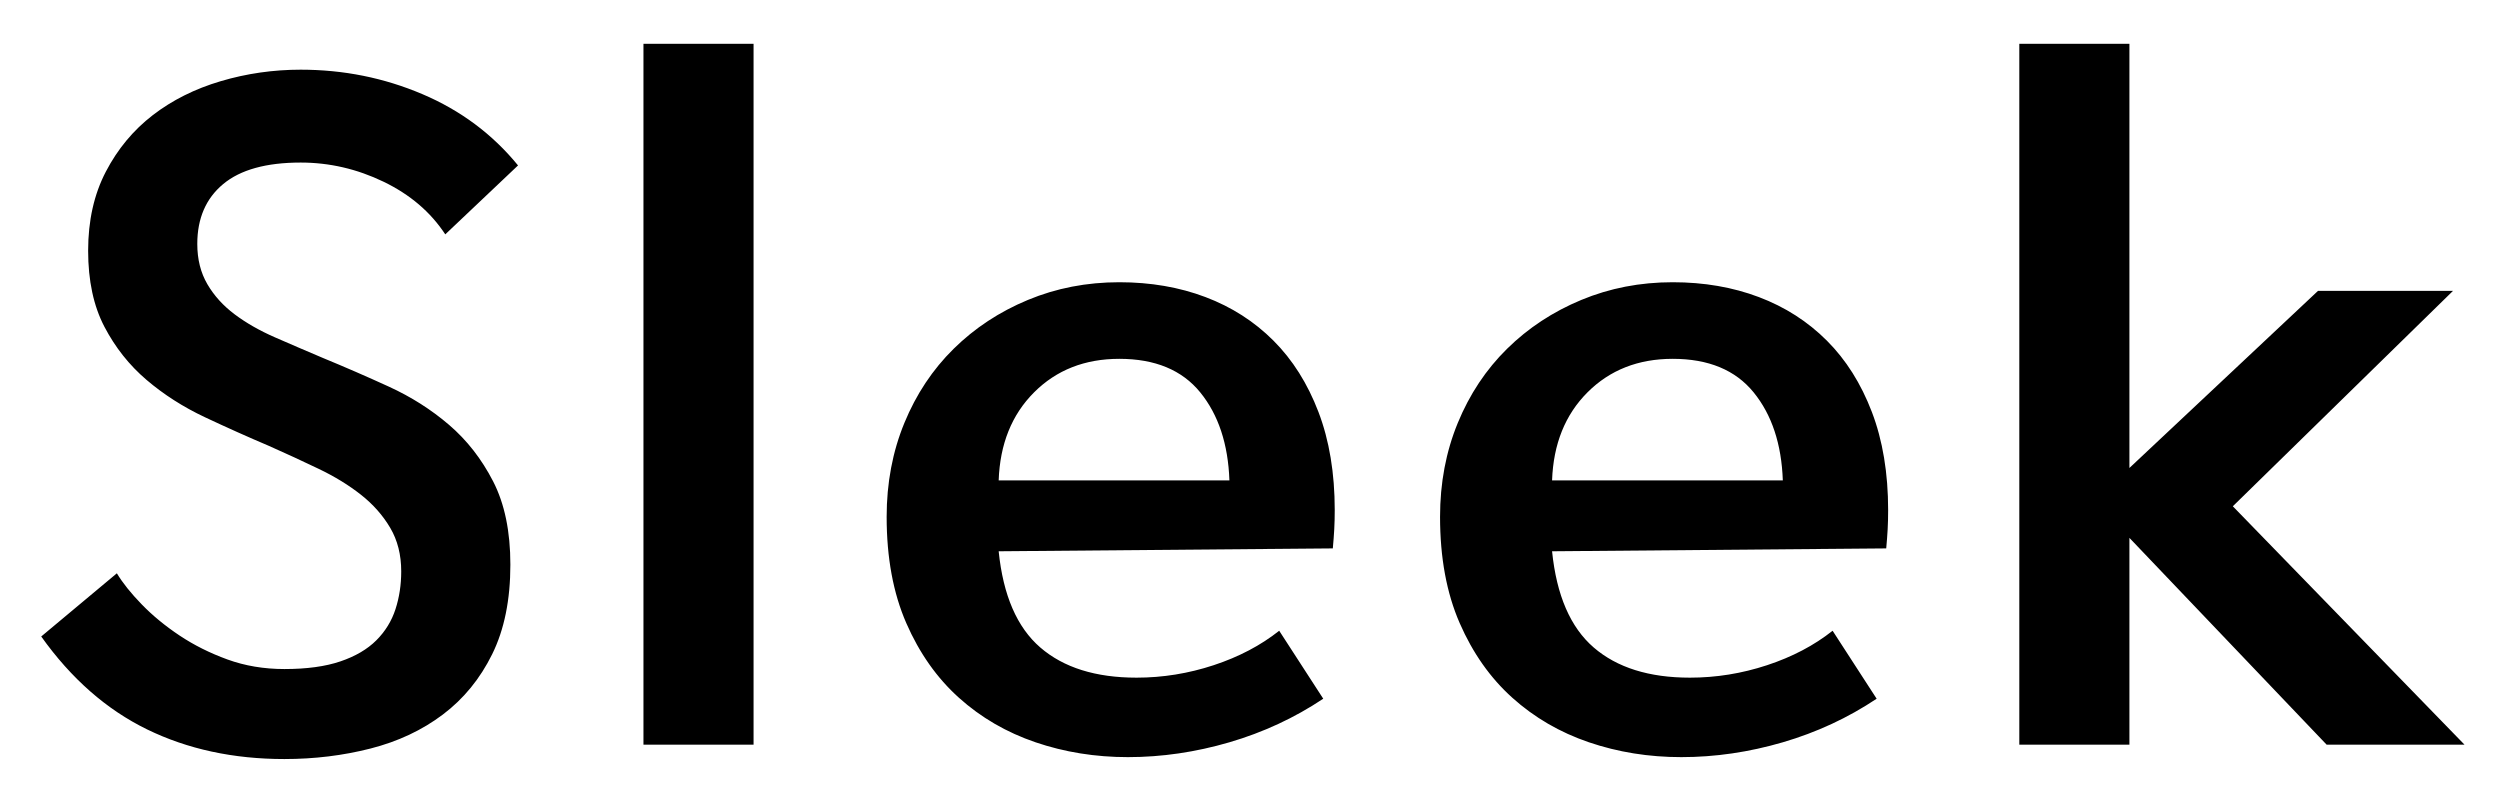
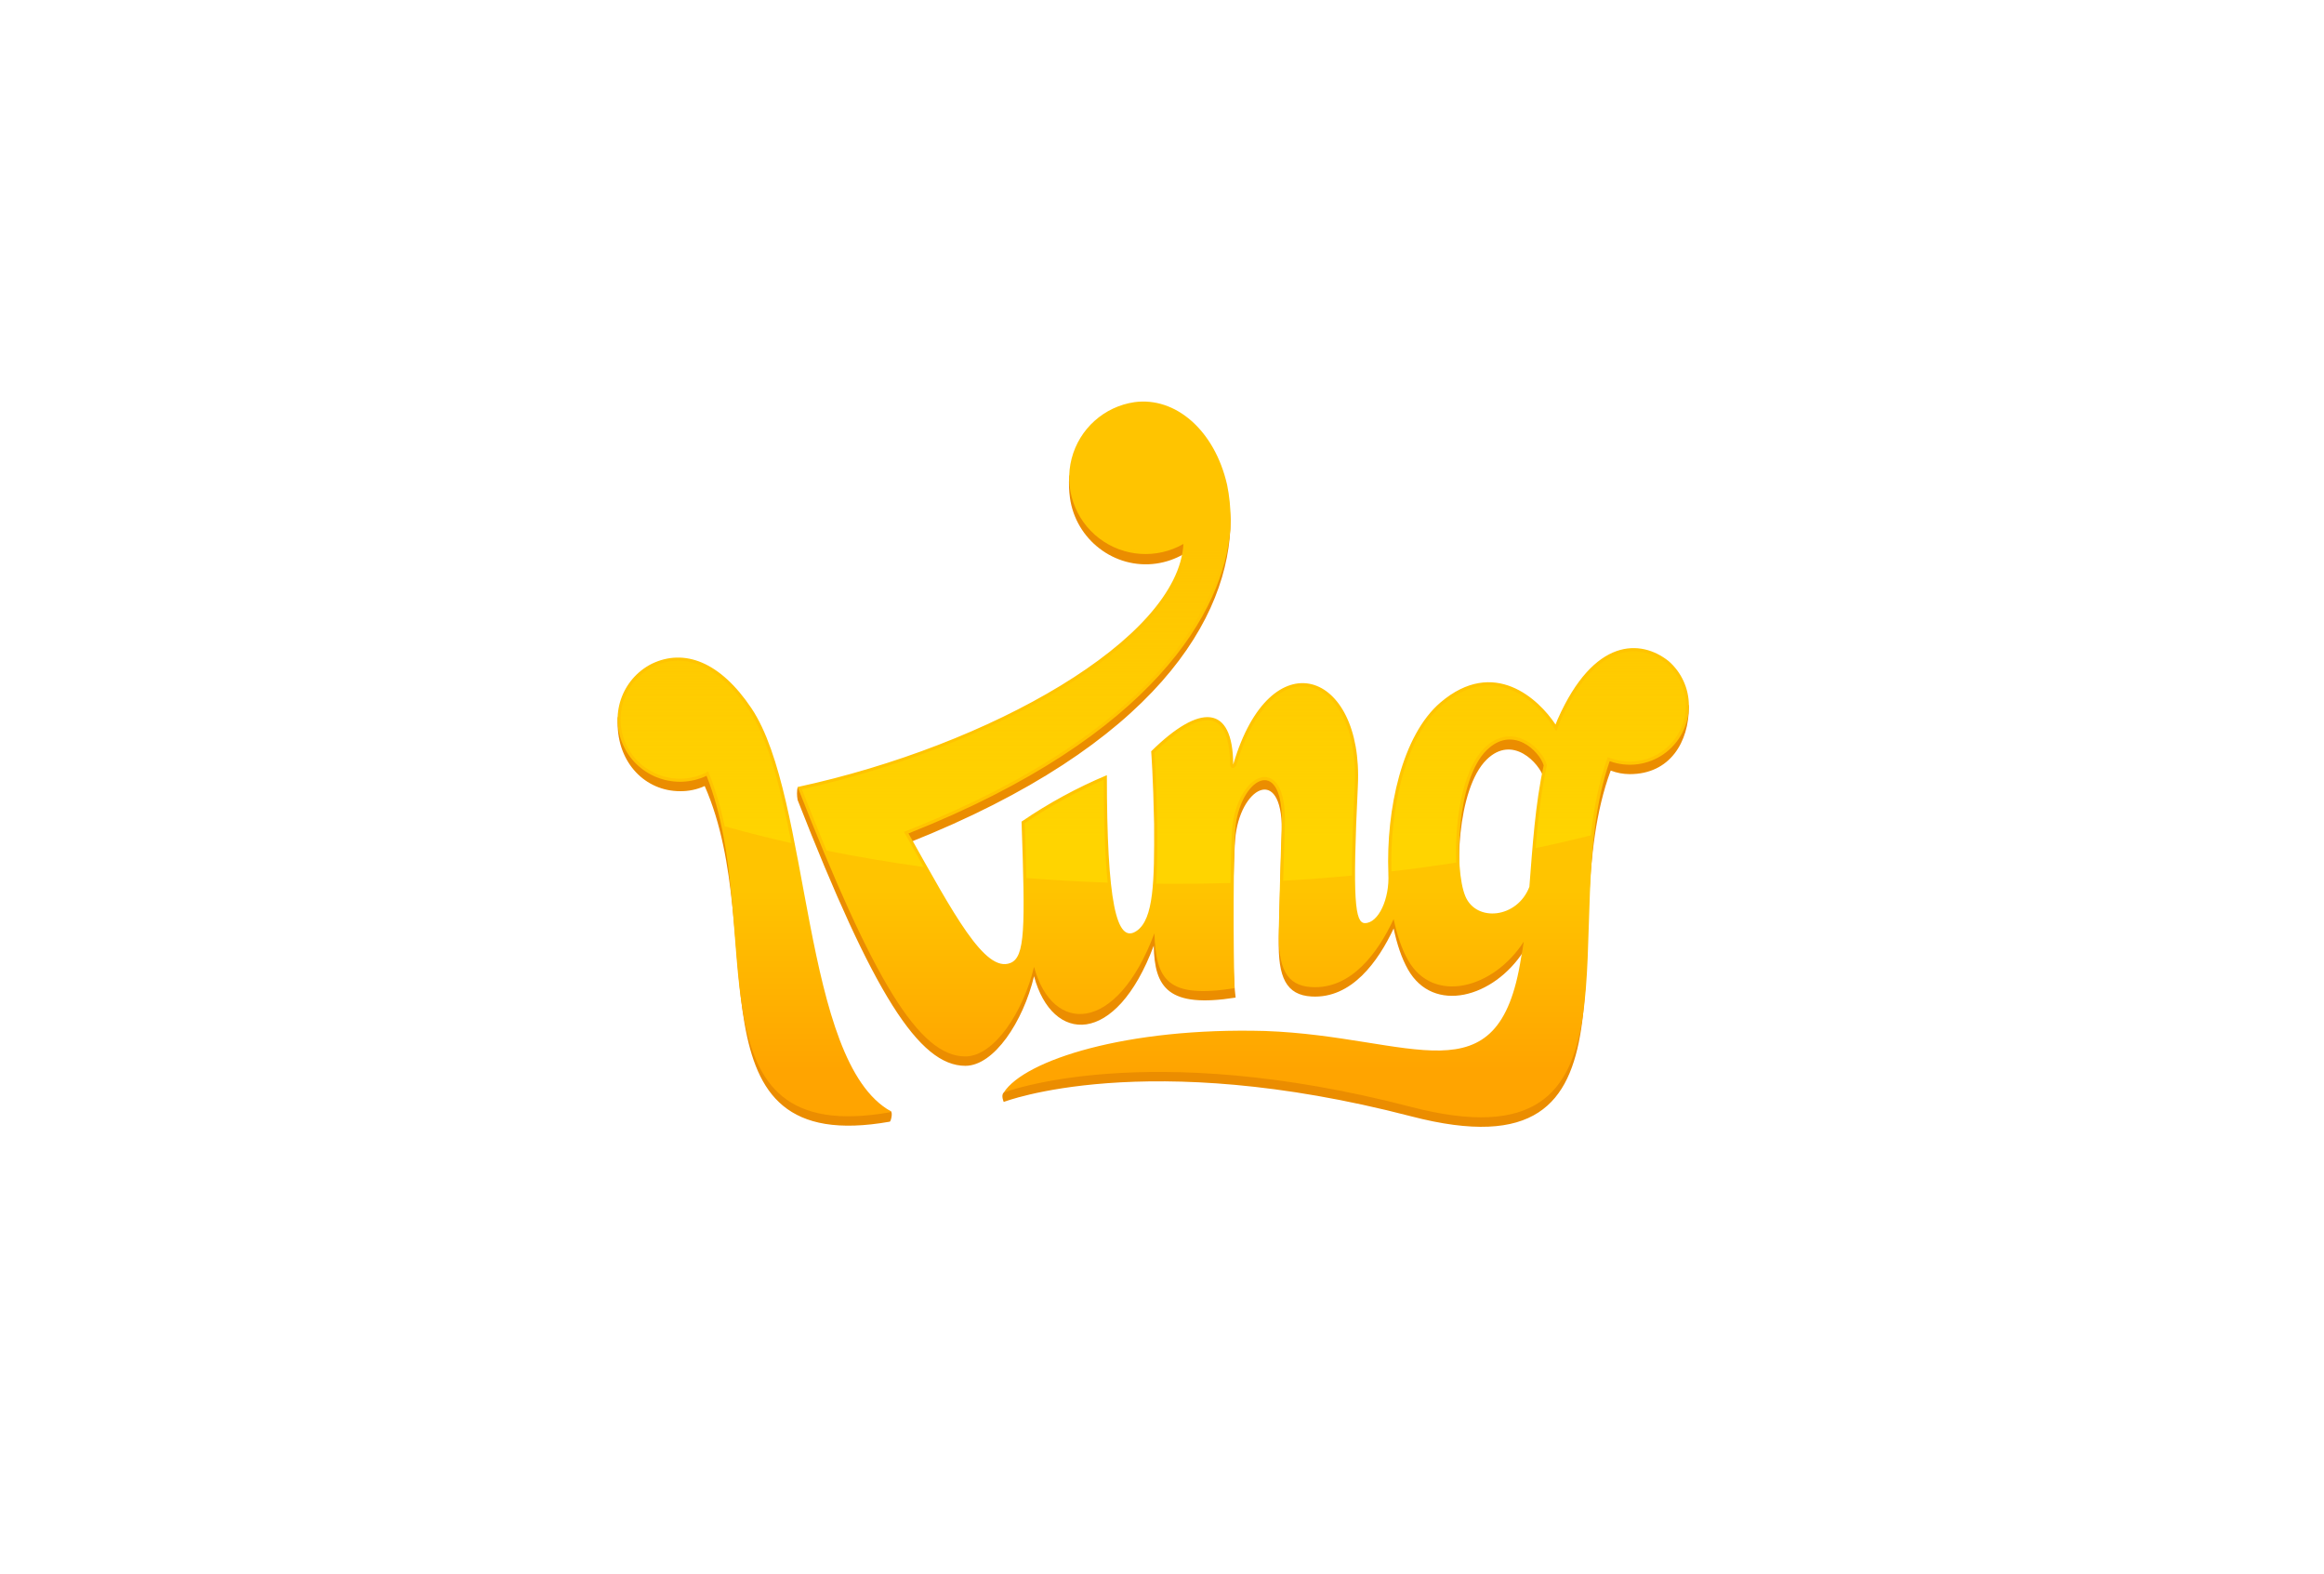
- <svg xmlns="http://www.w3.org/2000/svg" class="logo" viewBox="0 0 47 15" version="1.1">
-   <g id="logo" transform="translate(-113, -89)">
-     <path d="M114.657,93.712 C114.657,93.148 114.768,92.653 114.99,92.227 C115.212,91.801 115.506,91.447 115.872,91.165 C116.238,90.883 116.664,90.67 117.15,90.526 C117.636,90.382 118.137,90.31 118.653,90.31 C119.457,90.31 120.219,90.463 120.939,90.769 C121.659,91.075 122.259,91.522 122.739,92.11 L121.371,93.406 C121.095,92.986 120.708,92.656 120.21,92.416 C119.712,92.176 119.193,92.056 118.653,92.056 C118.005,92.056 117.519,92.191 117.195,92.461 C116.871,92.731 116.709,93.106 116.709,93.586 C116.709,93.874 116.772,94.126 116.898,94.342 C117.024,94.558 117.195,94.747 117.411,94.909 C117.627,95.071 117.879,95.215 118.167,95.341 C118.455,95.467 118.755,95.596 119.067,95.728 C119.475,95.896 119.889,96.076 120.309,96.268 C120.729,96.46 121.107,96.7 121.443,96.988 C121.779,97.276 122.055,97.63 122.271,98.05 C122.487,98.47 122.595,98.992 122.595,99.616 C122.595,100.276 122.481,100.837 122.253,101.299 C122.025,101.761 121.716,102.139 121.326,102.433 C120.936,102.727 120.483,102.94 119.967,103.072 C119.451,103.204 118.911,103.27 118.347,103.27 C117.387,103.27 116.526,103.084 115.764,102.712 C115.002,102.34 114.339,101.758 113.775,100.966 L115.197,99.778 C115.305,99.958 115.461,100.153 115.665,100.363 C115.869,100.573 116.106,100.768 116.376,100.948 C116.646,101.128 116.946,101.278 117.276,101.398 C117.606,101.518 117.963,101.578 118.347,101.578 C118.767,101.578 119.118,101.53 119.4,101.434 C119.682,101.338 119.907,101.206 120.075,101.038 C120.243,100.87 120.363,100.675 120.435,100.453 C120.507,100.231 120.543,99.994 120.543,99.742 C120.543,99.43 120.474,99.157 120.336,98.923 C120.198,98.689 120.015,98.482 119.787,98.302 C119.559,98.122 119.295,97.96 118.995,97.816 C118.695,97.672 118.383,97.528 118.059,97.384 C117.663,97.216 117.261,97.036 116.853,96.844 C116.445,96.652 116.079,96.418 115.755,96.142 C115.431,95.866 115.167,95.533 114.963,95.143 C114.759,94.753 114.657,94.276 114.657,93.712 Z M127.167,89.824 L127.167,103 L125.097,103 L125.097,89.824 L127.167,89.824 Z M131.775,99.364 C131.859,100.192 132.12,100.795 132.558,101.173 C132.996,101.551 133.599,101.74 134.367,101.74 C134.859,101.74 135.342,101.662 135.816,101.506 C136.29,101.35 136.701,101.134 137.049,100.858 L137.877,102.136 C137.337,102.496 136.749,102.769 136.113,102.955 C135.477,103.141 134.841,103.234 134.205,103.234 C133.593,103.234 133.014,103.141 132.468,102.955 C131.922,102.769 131.442,102.49 131.028,102.118 C130.614,101.746 130.284,101.278 130.038,100.714 C129.792,100.15 129.669,99.484 129.669,98.716 C129.669,98.08 129.78,97.492 130.002,96.952 C130.224,96.412 130.533,95.947 130.929,95.557 C131.325,95.167 131.79,94.861 132.324,94.639 C132.858,94.417 133.431,94.306 134.043,94.306 C134.631,94.306 135.171,94.399 135.663,94.585 C136.155,94.771 136.581,95.044 136.941,95.404 C137.301,95.764 137.583,96.211 137.787,96.745 C137.991,97.279 138.093,97.894 138.093,98.59 C138.093,98.722 138.09,98.842 138.084,98.95 C138.078,99.058 138.069,99.178 138.057,99.31 L131.775,99.364 Z M134.043,95.746 C133.395,95.746 132.861,95.956 132.441,96.376 C132.021,96.796 131.799,97.348 131.775,98.032 L136.113,98.032 C136.089,97.348 135.906,96.796 135.564,96.376 C135.222,95.956 134.715,95.746 134.043,95.746 Z M142.179,99.364 C142.263,100.192 142.524,100.795 142.962,101.173 C143.4,101.551 144.003,101.74 144.771,101.74 C145.263,101.74 145.746,101.662 146.22,101.506 C146.694,101.35 147.105,101.134 147.453,100.858 L148.281,102.136 C147.741,102.496 147.153,102.769 146.517,102.955 C145.881,103.141 145.245,103.234 144.609,103.234 C143.997,103.234 143.418,103.141 142.872,102.955 C142.326,102.769 141.846,102.49 141.432,102.118 C141.018,101.746 140.688,101.278 140.442,100.714 C140.196,100.15 140.073,99.484 140.073,98.716 C140.073,98.08 140.184,97.492 140.406,96.952 C140.628,96.412 140.937,95.947 141.333,95.557 C141.729,95.167 142.194,94.861 142.728,94.639 C143.262,94.417 143.835,94.306 144.447,94.306 C145.035,94.306 145.575,94.399 146.067,94.585 C146.559,94.771 146.985,95.044 147.345,95.404 C147.705,95.764 147.987,96.211 148.191,96.745 C148.395,97.279 148.497,97.894 148.497,98.59 C148.497,98.722 148.494,98.842 148.488,98.95 C148.482,99.058 148.473,99.178 148.461,99.31 L142.179,99.364 Z M144.447,95.746 C143.799,95.746 143.265,95.956 142.845,96.376 C142.425,96.796 142.203,97.348 142.179,98.032 L146.517,98.032 C146.493,97.348 146.31,96.796 145.968,96.376 C145.626,95.956 145.119,95.746 144.447,95.746 Z M153.033,89.824 L153.033,97.798 L156.579,94.468 L159.117,94.468 L154.977,98.518 L159.333,103 L156.741,103 L153.033,99.112 L153.033,103 L150.963,103 L150.963,89.824 L153.033,89.824 Z" id="Sleek" />
-   </g>
+ <svg xmlns="http://www.w3.org/2000/svg" height="1693" viewBox="-394.896 -5.308 1485.935 503.459" width="2500">
+   <linearGradient id="a" gradientUnits="userSpaceOnUse" x1="342.477" x2="342.477" y1="312.834" y2="427.695">
+     <stop offset="0" stop-color="#ffc400" />
+     <stop offset="1" stop-color="#ffa400" />
+   </linearGradient>
+   <linearGradient id="b" gradientUnits="userSpaceOnUse" x1="342.477" x2="342.477" y1="92.799" y2="277.994">
+     <stop offset="0" stop-color="#ffd400" stop-opacity="0" />
+     <stop offset="1" stop-color="#ffd400" />
+   </linearGradient>
+   <path d="M165.676 453.168c1.496 1.372 7.404-.597 9.004.55 1.412 1.017-.022 6.552-.64 6.66C42 483.763 97.948 341.814 55.68 245.8a36.668 36.668 0 0 1-15.785 3.292C17.86 249.09 0 231.26 0 205.468c0-1.91.008-2.994.008-2.994.19-1.355.84-1.586 1.164-2.89A40.002 40.002 0 0 1 21.8 173.668c20.805-10.024 43.825-1.387 63.813 28.472 36.153 54.003 32.412 207.34 80.063 251.026zm518.693-259.42c.062.35.583-.36.583 1.535 0 22.14-11.873 42.91-37.81 42.91a33.966 33.966 0 0 1-12.168-2.282c-38.778 104.653 30.93 262.24-127.61 221.044-170.258-44.247-260.478-9.192-260.478-9.192s-1.944-4.2 0-6.004c1.92-1.78 8.875-2.984 11.52-4.726 25.17-16.575 82.407-30.65 155.603-28.63 94.703 3.4 149.238 45.477 163.646-46.82q.952-5.01 1.71-10.277c-19.17 29.87-57.794 40.46-74.036 11.742-3.95-6.976-7.012-15.972-9.137-26.183-9.9 21.097-26.83 44.926-52.46 43.496-16.264-.903-21.587-12.262-20.993-36.64.414-17.01 1.242-49.36 1.88-65.735 1.798-45.944-25.298-33.086-29.452-.988-1.662 12.86-2.95 82.078-.014 104.054-43.027 6.806-51.873-6.237-52.36-33.18-24.292 64.84-64.93 62.705-76.538 19.54-6.934 28.92-25.55 57.262-43.918 57.262-29.656 0-58.924-46.476-107.233-169.922a21.863 21.863 0 0 1 0-8.324c.1-.51 2.647 5.426 3.157 5.313 121.89-27.02 240.12-93.83 243.52-154.135a48.72 48.72 0 0 1-17.428 5.984c-26.708 3.753-51.495-15.4-55.145-42.12a68.076 68.076 0 0 1-.476-13.566c.09-1.004.55-.63.55-.63a48.84 48.84 0 0 1 41.187-40.89c26.132-3.53 51.19 17.797 59.23 52.828a104.273 104.273 0 0 1 2.23 16.04c0 63.062-48.55 144.48-205.96 206.862 28.846 51.324 48.874 89.355 65.176 82.808 9.397-3.777 11.762-21.7 9.338-90.215l48.543-27.648c-4.75 79.25 9.782 106.644 23.035 97.214 10.62-7.555 16.83-31.098 16.596-68.16-.578-29.742-2.75-46.11-2.75-46.11 31.078-30.647 46.055-27.94 46.25 10.688 23.79-81.16 82.586-62.898 79 10.87-3.578 73.728.363 87.88 6.688 87.88 8.58 0 20.44-15.45 19.562-31.606-1.574-40.992 4.188-88.55 28.71-109.448 34.298-29.22 62.9-2.055 73.583 14.106.443-1.172.93-2.313 1.4-3.465 23.285-52.43 53.197-51.13 70.86-37.122a37.784 37.784 0 0 1 12.41 21.84zm-92.247 46.72c-2.754-9.15-19.867-27.9-36.516-11.54-18.96 18.63-21.03 75.658-13.542 93.412 7.023 16.653 33.2 14.047 40.902-6.113 2.004-25.418 3.676-50.648 9.156-75.758z" fill="#eb8d00" />
+   <path d="M174.68 453.72c.093.292-.022.546-.64.655C42 477.758 95.505 336.515 56.868 239.258a39.863 39.863 0 0 1-35.068-71.59c20.805-10.026 43.825-1.39 63.813 28.47 38.287 57.198 31.832 225.808 89.067 257.58zm510.273-259.336a37.72 37.72 0 0 1-50.638 35.528c-35.758 102.72 31.59 262.237-126.95 221.038-170.257-44.243-260.478-9.192-260.478-9.192 13.18-20.625 78.437-41.804 167.123-39.355 94.703 3.394 149.238 45.476 163.646-46.82q.953-5.01 1.71-10.282c-19.17 29.876-57.794 40.462-74.036 11.747-3.95-6.98-7.012-15.972-9.137-26.187-9.9 21.1-26.83 44.93-52.46 43.496-16.264-.902-21.586-12.258-20.993-36.64.414-17.005 1.242-49.356 1.88-65.73 1.798-45.945-25.298-33.087-29.452-.99-1.662 12.856-1.522 83.14-.73 104.05-43.026 6.806-50.274-5.272-51.217-35.096-24.292 64.836-65.355 64.62-76.964 21.46-6.934 28.92-25.55 57.258-43.918 57.258-29.656 0-58.924-48.793-107.233-172.242 122.997-26.542 243.247-94.56 246.678-155.385A48.81 48.81 0 1 1 330.47.38c26.132-3.53 51.19 17.797 59.23 52.832a110.52 110.52 0 0 1 2.23 22.04q.003 3.43-.205 6.86c-4.223 51.374-48.344 131.616-205.756 194.002 28.846 51.32 48.874 89.35 65.177 82.808 9.396-3.777 9.544-21.855 7.12-90.37a306.423 306.423 0 0 1 54.557-29.696c0 80.434 5.985 108.844 19.238 99.418 10.62-7.555 11.194-31.098 10.96-68.16-.577-29.746-1.866-46.52-1.866-46.52 31.076-30.647 52.25-30.143 52.448 8.486 23.79-81.16 83.296-60.286 79.71 13.483-3.58 73.727-1.793 87.875 4.532 87.875 8.58 0 15.832-15.45 14.953-31.602h.01c-1.574-40.992 8.786-88.553 33.31-109.452 34.296-29.218 62.898-2.05 73.58 14.11.443-1.172.93-2.317 1.4-3.47 23.285-52.43 53.197-51.128 70.86-37.12a37.698 37.698 0 0 1 12.993 28.48zm-92.83 38.21c-2.754-9.15-19.867-26.03-36.516-9.67-18.96 18.63-21.03 75.662-13.542 93.416 7.023 16.65 33.2 14.043 40.902-6.113 2.004-25.418 3.676-52.523 9.156-77.632z" fill="url(#a)" />
+   <path d="M494.762 300.387c-1.21-38.355 8.36-85.776 32.654-106.48 9.705-8.265 19.637-12.46 29.52-12.46 17.558 0 32.742 13.508 41.097 26.148l2.157 3.266 2.76-7.077c16.208-36.49 34.32-44.157 46.656-44.157 9.27 0 16.595 4.266 21.11 7.844a35.753 35.753 0 0 1-35.722 60.56l-1.904-.69-.666 1.91c-4.74 13.622-8.068 29.372-10.162 48.106a919.532 919.532 0 0 1-35.328 8.133c1.447-17.09 3.363-35.154 7.142-52.47l.11-.507-.15-.496c-2.206-7.336-11.88-17.95-23.602-17.95-5.752 0-11.21 2.5-16.227 7.43-15.285 15.02-19.094 51.29-17.978 73.242a1087.703 1087.703 0 0 1-41.468 5.647zm-305.446-14.222l-6.212-11.067 2.128-.844C361.272 204.486 386.89 116.524 389.73 81.99a109.02 109.02 0 0 0-1.978-28.332C380.66 22.758 359.906 2 336.107 2a40.032 40.032 0 0 0-5.347.36 46.82 46.82 0 0 0 6.736 93.145 47.718 47.718 0 0 0 6.578-.46A46.65 46.65 0 0 0 360.79 89.3l3.196-1.824-.207 3.676c-3.633 64.383-130.036 131.19-245.958 156.73 5.555 14.152 10.865 27.33 15.81 39.222 20.204 4.055 41.067 7.574 62.09 10.465q-3.127-5.548-6.406-11.405zM83.95 197.25c-13.827-20.655-29.497-31.573-45.317-31.573a36.557 36.557 0 0 0-15.924 3.774 37.862 37.862 0 0 0 33.306 68l1.925-.907.787 1.977a201.462 201.462 0 0 1 9.713 33 871.808 871.808 0 0 0 42.73 10.81c-6.506-33.06-14.375-65.89-27.22-85.08zm226.876 44.602a310.346 310.346 0 0 0-50.52 27.723c.42 11.933.835 24.324 1.07 35.05 17.24 1.352 34.704 2.34 51.976 2.942-1.643-15.703-2.47-37.262-2.526-65.715zm81.133 65.938c.13-14 .448-31.06 1.226-37.05 2.226-17.204 11.234-30.685 20.507-30.685a9.277 9.277 0 0 1 6.766 3.043c4.58 4.766 6.712 14.78 6.155 28.965-.29 7.46-.648 18.996-1.066 34.305 14.497-.82 29.26-1.934 43.944-3.32-.027-13.102.555-31.49 1.82-57.583 1.15-23.628-4.316-43.604-14.992-54.815-5.383-5.65-11.742-8.633-18.394-8.633-17.262 0-33.114 18.926-42.407 50.625 0 0-1.102 1.847-2.393 1.605-1.29-.247-1.523-2.156-1.523-2.156-.067-12.928-2.633-28.342-14.49-28.342-8.362 0-20.073 7.128-33.897 20.628.273 3.93 1.308 20.12 1.806 45.726.084 13.277.092 27.102-.724 38.148q6 .06 12.028.063c11.59 0 23.57-.176 35.63-.523z" fill="url(#b)" />
</svg>
